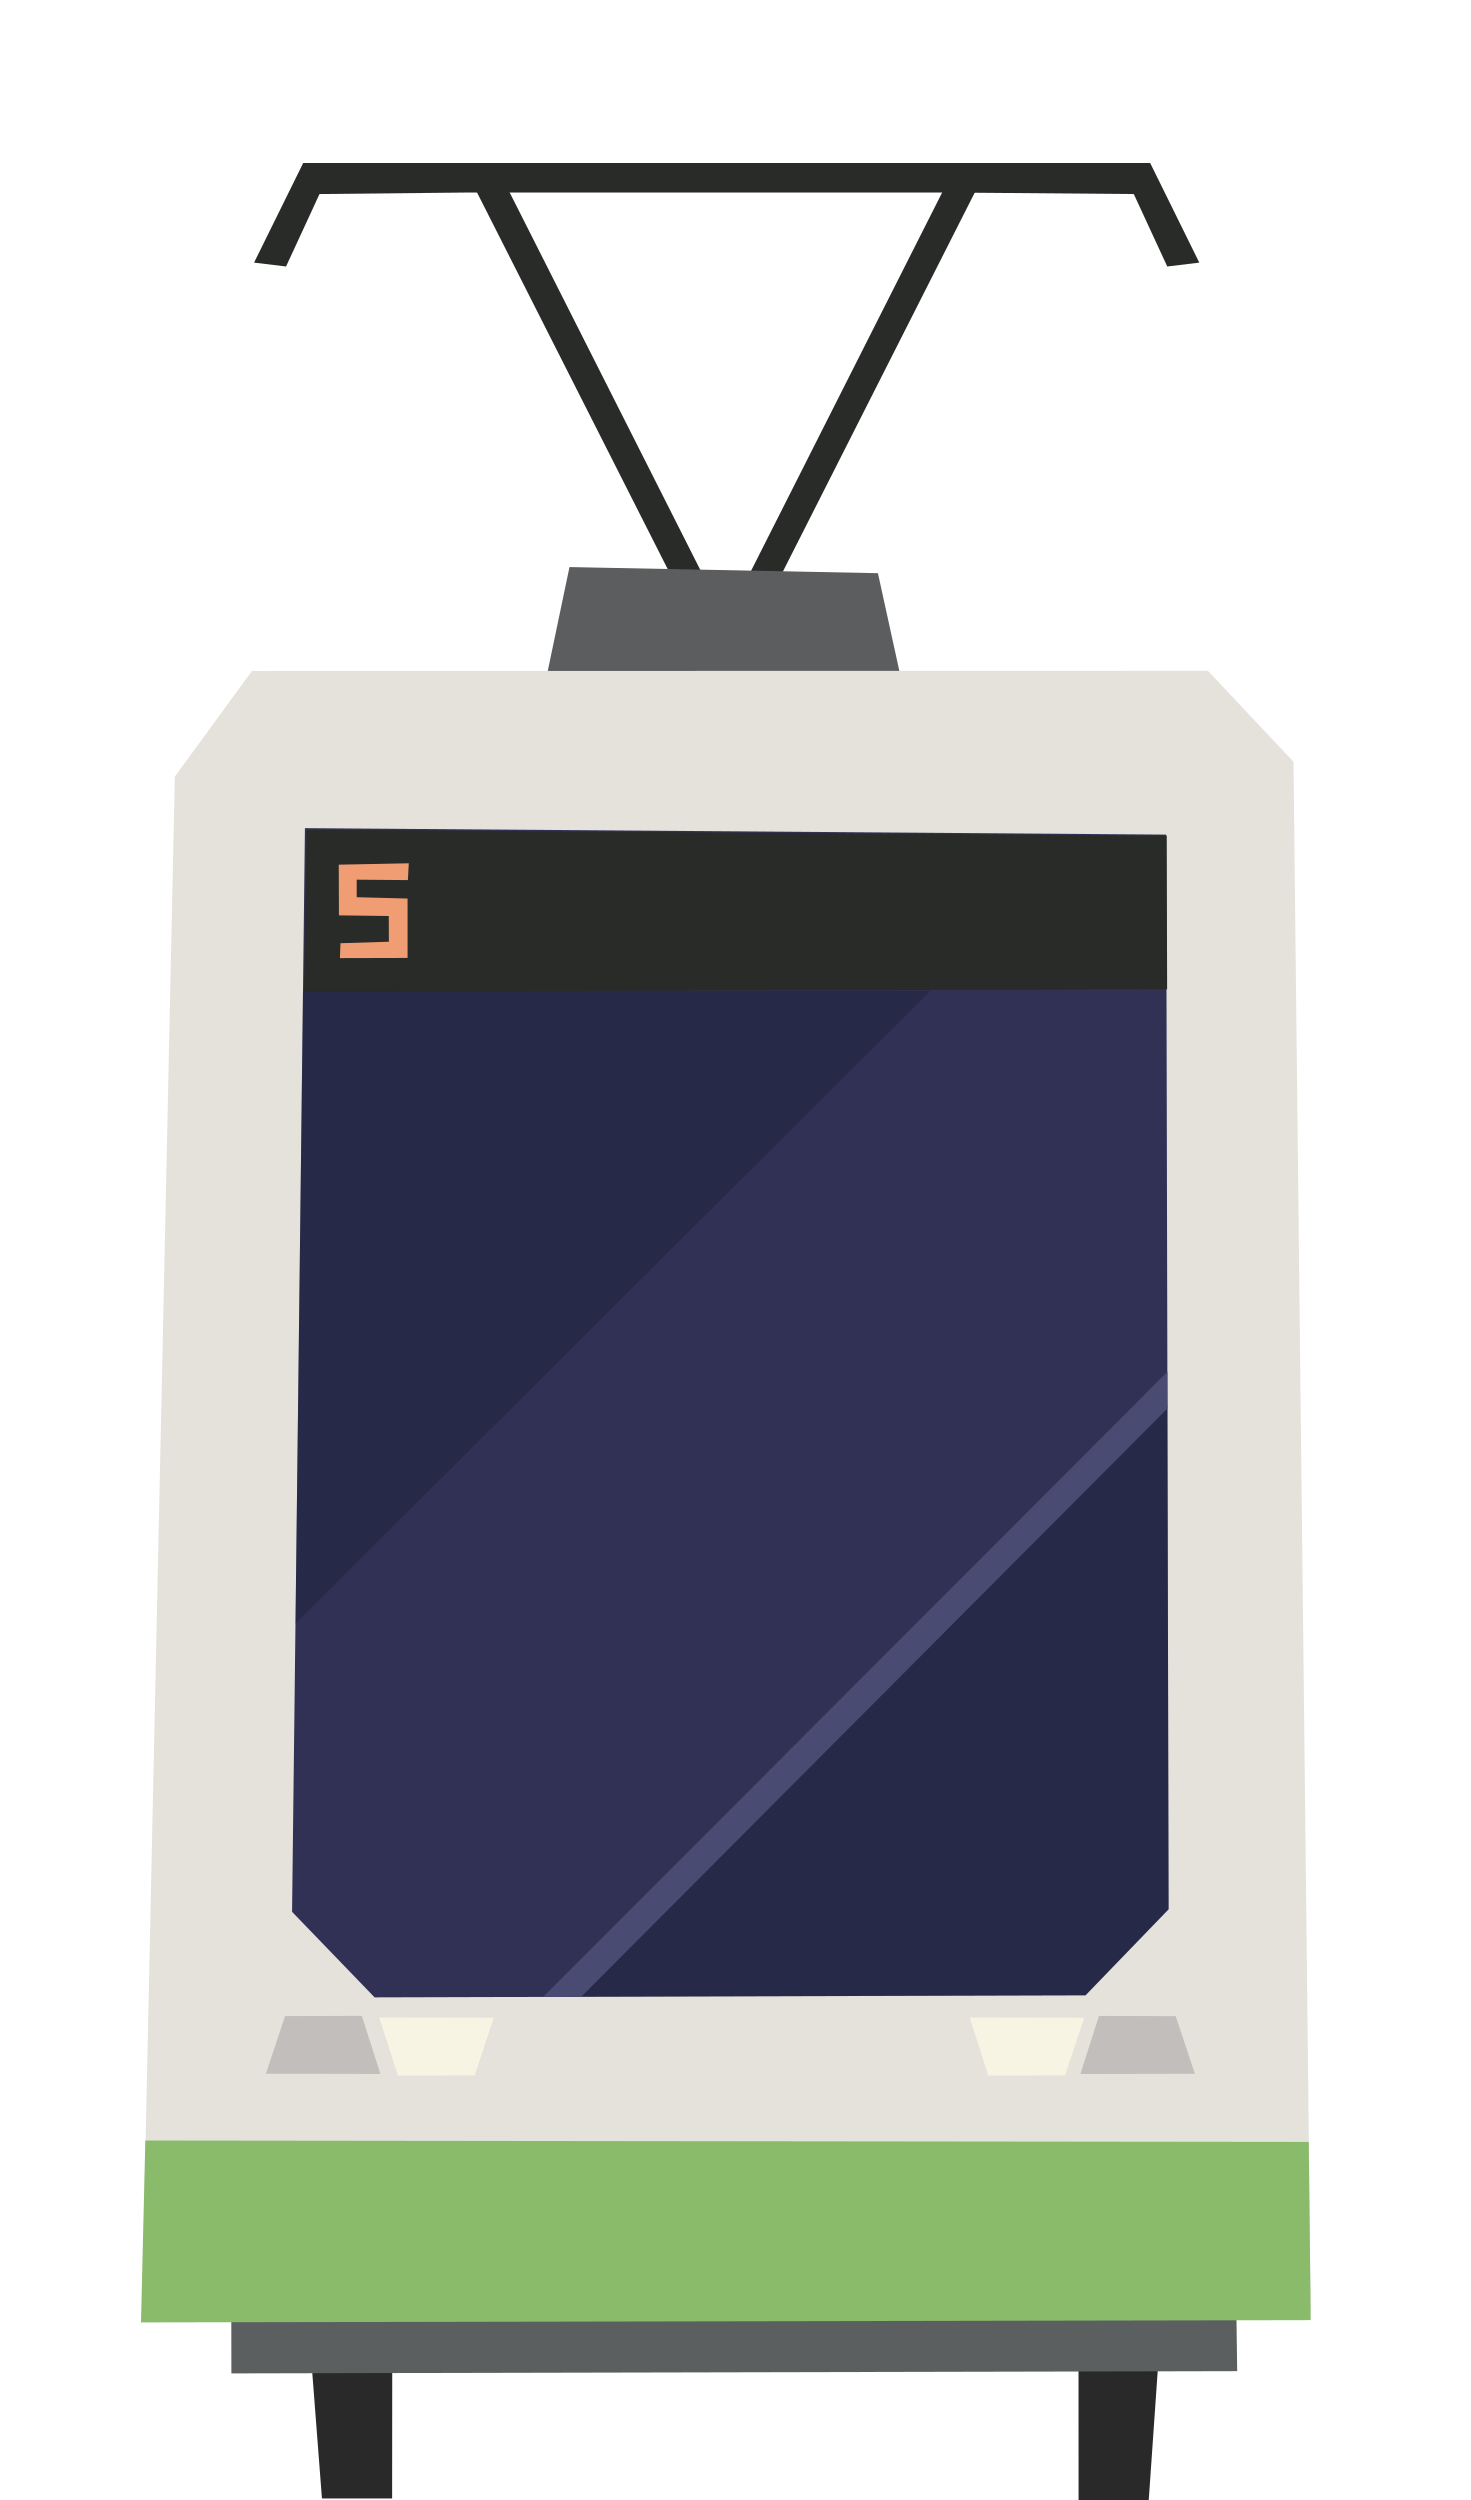
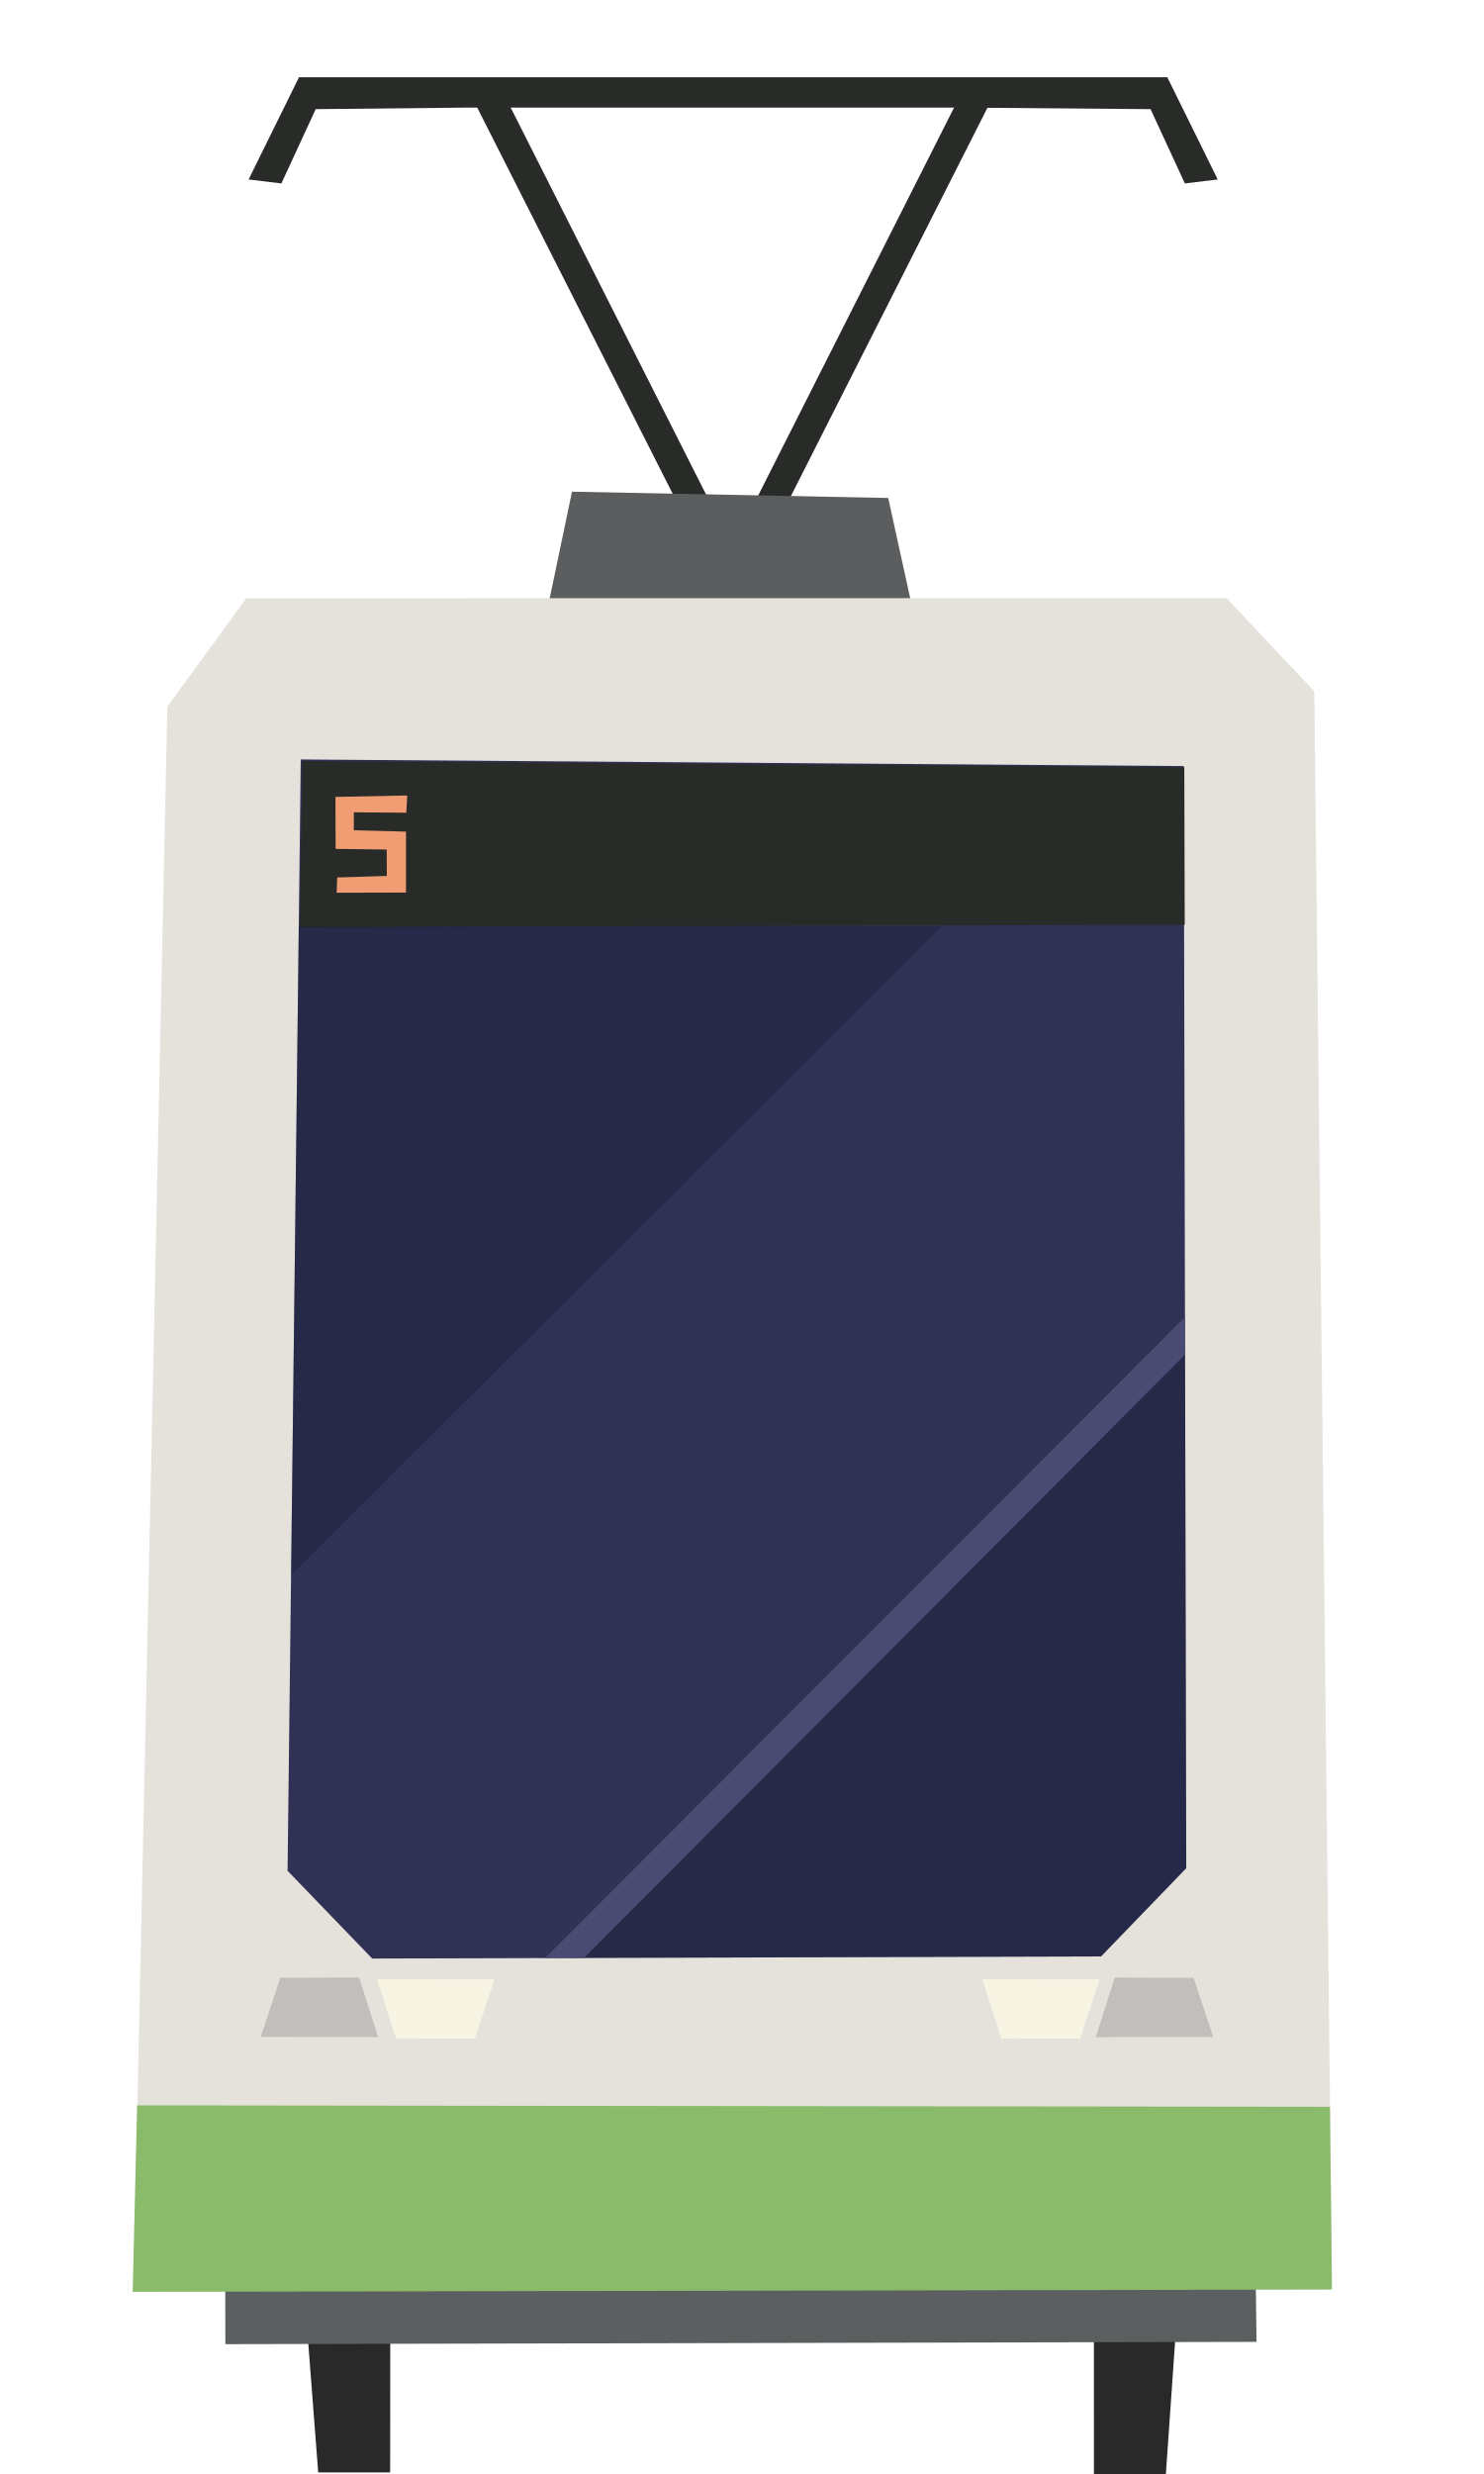
- <svg xmlns="http://www.w3.org/2000/svg" width="100%" height="100%" viewBox="0 0 240 408" version="1.1" xml:space="preserve" style="fill-rule:evenodd;clip-rule:evenodd;stroke-linejoin:round;stroke-miterlimit:1.414;">
-   <g id="light-rail-inbound" transform="matrix(1.00015,0,0,1.00015,-1020.18,-357.389)">
+ <svg xmlns="http://www.w3.org/2000/svg" width="100%" height="100%" viewBox="0 0 300 500" version="1.1" xml:space="preserve" style="fill-rule:evenodd;clip-rule:evenodd;stroke-linejoin:round;stroke-miterlimit:2;">
+   <g id="light-rail-inbound" transform="matrix(1.27019,0,0,1.27019,-1298.03,-472.044)">
    <g transform="matrix(1,0,0,1,10.1536,0)">
      <path d="M1197.32,765.277L1185.87,765.277L1185.86,740.616L1199.02,740.827L1197.32,765.277Z" style="fill:rgb(40,41,40);fill-rule:nonzero;" />
    </g>
    <g transform="matrix(1,0,0,1,11.0113,0)">
      <path d="M1061.55,765.027L1073,765.027L1073.02,742.866L1059.86,743.077L1061.55,765.027Z" style="fill:rgb(40,41,40);fill-rule:nonzero;" />
    </g>
    <g transform="matrix(1,0,0,1,10.7236,0)">
      <path d="M1086.09,386.669L1119.17,452.002L1124.42,452.002L1091.42,386.669" style="fill:rgb(41,43,41);fill-rule:nonzero;" />
    </g>
    <g transform="matrix(1,0,0,1,10.7236,0)">
      <path d="M1169.42,386.669L1136.34,452.002L1131.09,452.002L1164.09,386.669" style="fill:rgb(41,43,41);fill-rule:nonzero;" />
    </g>
    <g transform="matrix(1,0,0,1,10.7236,0)">
      <path d="M1047.02,719.938L1047.06,744.617L1211.18,744.25L1210.86,720.167L1047.02,719.938Z" style="fill:rgb(92,95,96);fill-rule:nonzero;" />
    </g>
    <g transform="matrix(1,0,0,1,10.7236,0)">
      <path d="M1102.23,449.866L1097.78,471.137L1156.98,471.032L1152.56,450.866L1102.23,449.866Z" style="fill:rgb(91,93,94);fill-rule:nonzero;" />
    </g>
    <g transform="matrix(1,0,0,1,10.7236,0)">
      <path d="M1032.47,734.277L1223.18,734.277L1220.37,481.63L1206.4,466.797L1050.41,466.821L1037.83,484.057L1032.47,734.277Z" style="fill:rgb(229,226,220);fill-rule:nonzero;" />
    </g>
    <g transform="matrix(1,0,0,1,10.7236,0)">
      <path d="M1059.06,492.468L1056.96,669.298L1070.43,683.259L1186.43,682.921L1199.99,668.881L1199.59,493.522L1059.06,492.468Z" style="fill:rgb(49,49,86);fill-rule:nonzero;" />
    </g>
    <g transform="matrix(1,0,0,1,10.7236,0)">
      <path d="M1059.33,492.713L1058.88,519.142L1199.75,518.775L1199.68,493.692L1059.33,492.713Z" style="fill:rgb(41,43,41);fill-rule:nonzero;" />
    </g>
    <g transform="matrix(1,0,0,1,10.7236,0)">
      <path d="M1067.51,503.74L1067.51,500.875L1075.86,500.948L1076.01,498.203L1064.58,498.428L1064.61,506.699L1072.74,506.804L1072.76,511.002L1064.86,511.248L1064.77,513.676L1075.81,513.648L1075.81,503.953" style="fill:rgb(240,157,116);fill-rule:nonzero;" />
    </g>
    <g transform="matrix(1,0,0,1,10.7236,0)">
      <path d="M1183.1,695.981L1186.23,686.579L1167.53,686.543L1170.58,696.022L1183.1,695.981Z" style="fill:rgb(248,244,227);fill-rule:nonzero;" />
    </g>
    <g transform="matrix(1,0,0,1,10.7236,0)">
      <path d="M1086.76,695.981L1089.88,686.579L1071.19,686.543L1074.24,696.022L1086.76,695.981Z" style="fill:rgb(248,244,227);fill-rule:nonzero;" />
    </g>
    <g transform="matrix(1,0,0,1,10.7236,0)">
      <path d="M1033.02,706.616L1032.31,736.295L1223.18,735.928L1222.86,706.845L1033.02,706.616Z" style="fill:rgb(137,187,106);fill-rule:nonzero;" />
    </g>
    <g transform="matrix(1,0,0,1,10.7236,0)">
      <path d="M1055.82,686.314L1052.69,695.716L1071.38,695.752L1068.34,686.272L1055.82,686.314Z" style="fill:rgb(193,190,187);fill-rule:nonzero;" />
    </g>
    <g transform="matrix(1,0,0,1,10.7236,0)">
      <path d="M1201.15,686.324L1204.28,695.726L1185.59,695.762L1188.63,686.283L1201.15,686.324Z" style="fill:rgb(193,190,187);fill-rule:nonzero;" />
    </g>
    <g transform="matrix(1,0,0,1,10.7236,0)">
-       <path d="M1164,388.75L1194.31,389L1199.77,400.821L1205,400.188L1196.98,383.928L1167,383.928L1087.76,383.928L1058.78,383.928L1050.76,400.188L1055.98,400.821L1061.44,389L1085.76,388.75" style="fill:rgb(41,43,41);fill-rule:nonzero;" />
+       <path d="M1164,388.75L1194.31,389L1199.77,400.821L1205,400.188L1196.98,383.928L1058.78,383.928L1050.76,400.188L1055.98,400.821L1061.44,389L1085.76,388.75" style="fill:rgb(41,43,41);fill-rule:nonzero;" />
    </g>
    <g transform="matrix(1,0,0,1,10.7236,0)">
+       <path d="M1056.96,669.297L1070.42,683.258L1186.43,682.921L1199.99,668.88L1199.59,493.521L1059.06,492.469L1056.96,669.297Z" style="fill:none;" />
      <clipPath id="_clip1">
        <path d="M1056.96,669.297L1070.42,683.258L1186.43,682.921L1199.99,668.88L1199.59,493.521L1059.06,492.469L1056.96,669.297Z" />
      </clipPath>
      <g clip-path="url(#_clip1)">
-         <g>
-           <clipPath id="_clip2">
-             <rect x="1054.71" y="518.991" width="106.432" height="106.082" />
-           </clipPath>
-           <g clip-path="url(#_clip2)">
-             <g opacity="0.3">
-               <path d="M1161.14,518.991L1054.71,625.073L1054.78,518.995L1161.14,518.991Z" style="fill:rgb(12,24,37);fill-rule:nonzero;" />
-             </g>
-           </g>
+         <g opacity="0.3">
+           <path d="M1161.14,518.991L1054.71,625.073L1054.78,518.995L1161.14,518.991Z" style="fill:rgb(12,24,37);fill-rule:nonzero;" />
        </g>
-         <g>
-           <clipPath id="_clip3">
-             <rect x="1101.07" y="584.234" width="101.244" height="102.038" />
-           </clipPath>
-           <g clip-path="url(#_clip3)">
-             <g opacity="0.3">
-               <path d="M1202.29,686.245L1202.32,584.234L1102.32,679.722L1101.07,686.272L1202.29,686.245Z" style="fill:rgb(12,24,37);fill-rule:nonzero;" />
-             </g>
-           </g>
+         <g opacity="0.3">
+           <path d="M1202.29,686.245L1202.32,584.234L1102.32,679.722L1101.07,686.272L1202.29,686.245Z" style="fill:rgb(12,24,37);fill-rule:nonzero;" />
        </g>
      </g>
    </g>
    <g transform="matrix(1,0,0,1,10.7236,0)">
      <path d="M1097.94,683.179L1104.15,683.161L1199.8,587.171L1199.79,581.189L1097.94,683.179Z" style="fill:rgb(73,75,114);fill-rule:nonzero;" />
    </g>
  </g>
</svg>
